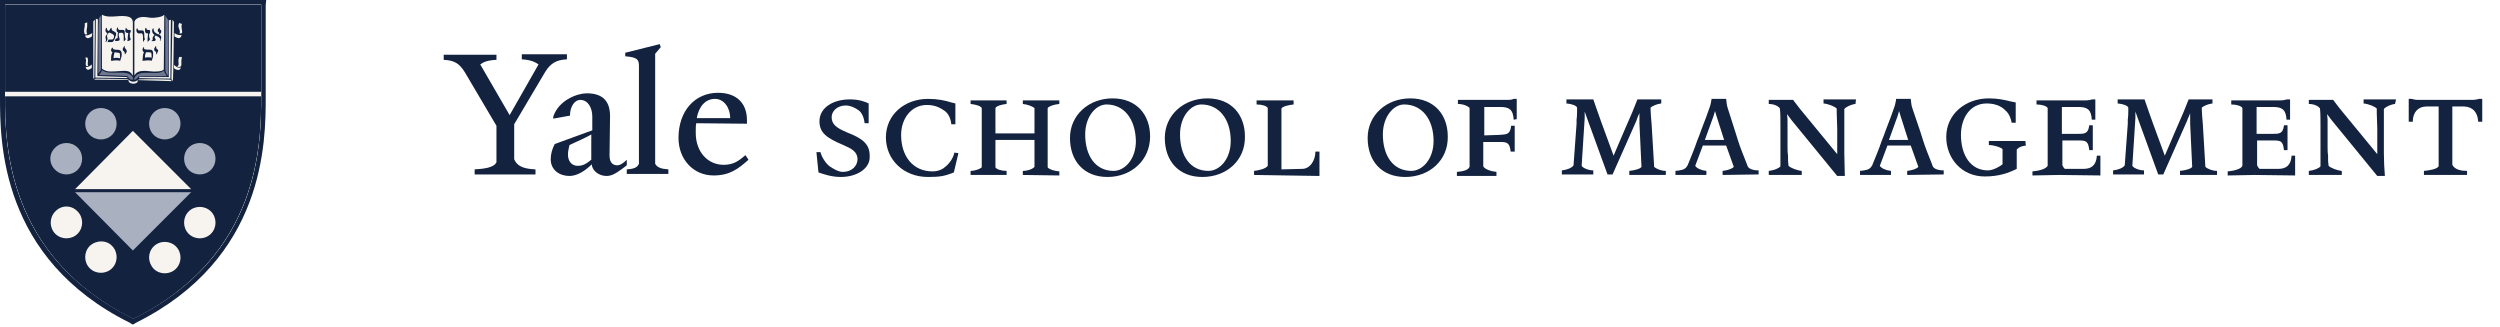
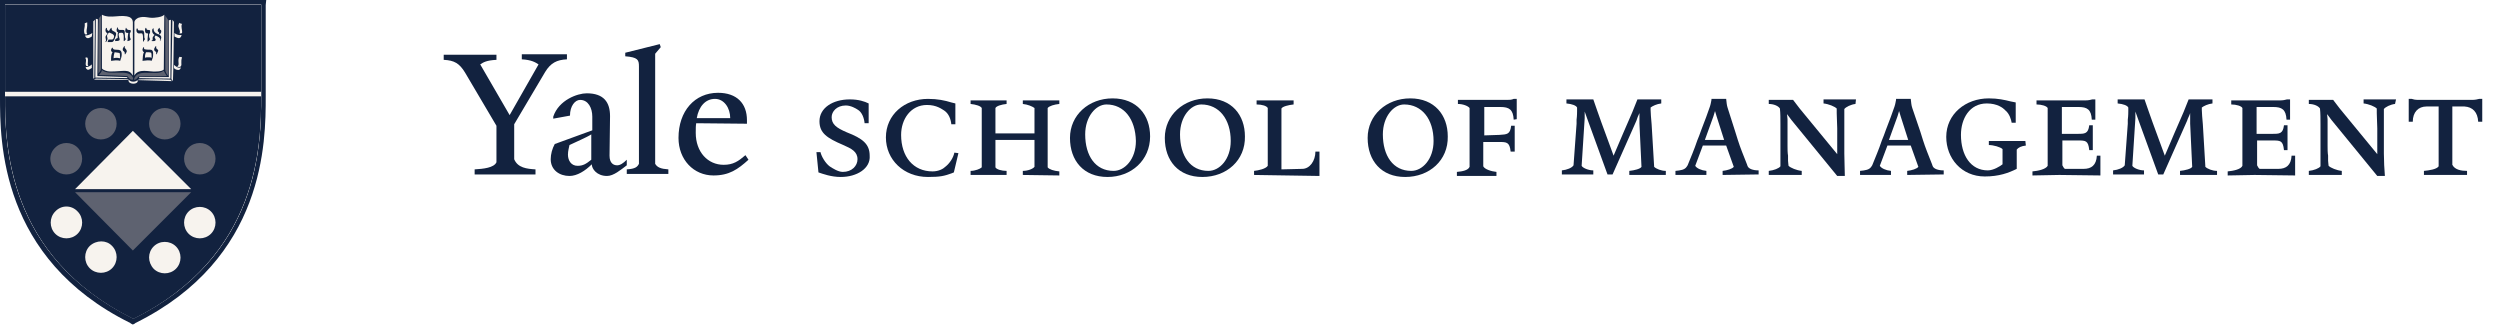
<svg xmlns="http://www.w3.org/2000/svg" class="yalesom-logo yalesom-logo--horizontal" width="493" height="64.3" version="1.1" viewBox="0 0 493 64.3">
  <defs>
-     <style>.yalesom-logo{color:#121212}.yalesom-logo__horizontal-text{fill:#12223F}.yalesom-logo__shield-outline{fill:#12223F}</style>
+     <style>.yalesom-logo{color:#12223F}.yalesom-logo__horizontal-text{fill:#12223F}.yalesom-logo__shield-outline{fill:#12223F}</style>
    <symbol id="yalesom-logo-shield">
      <g class="yalesom-logo__shield">
        <path class="yalesom-logo__shield-outline" fill="currentColor" d="M51.5,1v17.6c0,0.2,0,0.3,0,0.5c0,9.2-0.2,31.4-25.1,43.7l-0.1,0.1l-0.1-0.1C1.2,50.4,1,28.3,1,19c0-0.2,0-0.3,0-0.5V0.9    h50.5 M52.5,0h-1H1H0v1v17.6v0.5C0,27.8,0,51,25.7,63.7l0.1,0.1l0.4,0.2l0.4-0.2l0.1-0.1C52.4,51,52.4,27.8,52.4,19.1v-0.3v-0.2V1    L52.5,0L52.5,0z" />
        <path fill="#F7F3EE" d="M51.5,18.5c0,0.2,0,0.3,0,0.5c0,9.2-0.2,31.4-25.1,43.7l-0.1,0.1l-0.1-0.1C1.2,50.4,1,28.3,1,19    c0-0.2,0-0.3,0-0.5V0.9h50.5V18.5z" />
        <path fill="#12223F" d="M51.5,19c0,9.4-0.3,31.5-25.2,43.9l0,0C1.3,50.5,1,28.4,1,19H51.5z" />
        <rect x="1" y="0.9" fill="#12223F" width="50.5" height="17.2" />
        <path fill="#12223F" d="M25.5,3c0.5,0.1,0.9,1,0.9,1s0.3-1,1.5-1.1s3.1,0.8,4.6-0.4l0.9,1.3l0.5-0.3l0.6,0.6V6c0.1,0.3,0.4,0.5,0.8,0.6    c0,0,0.1-0.3,0-0.7c-0.3-0.7-0.2-1.3,0.2-1.7c0.1,0.1,0.6,0.3,0.9,0.2c-0.2,0.4-0.2,0.9-0.1,1.4c0.2,0.6,0,1.3-0.3,1.7    c-0.3,0.3-0.8,0.2-1.1,0l-0.2-0.1v4.8c0.1,0.2,0.2,0.5,0.4,0.6c0.5-0.2,0.1-0.9,0.2-1.3c0-0.3,0.2-0.5,0.3-0.7    c0.2,0.1,0.8,0.2,0.9,0.2c0,0.2-0.3,0.6-0.2,1c0.2,1.3-0.4,1.9-0.7,2c-0.4,0.1-0.7-0.1-1-0.3v2.5l-6.8-0.1c0,0.3-0.1,0.9-1.2,0.9    s-1.2-0.7-1.3-0.9c-2.4,0-7-0.1-7-0.1v-2.1l0,0c-0.3,0.2-0.5,0.4-0.8,0.3c-0.4-0.1-0.6-0.6-0.6-1.2c-0.1-0.6,0.2-1.2-0.3-1.7    c0.2-0.1,0.3-0.1,0.5-0.2c0.2,0,0.5-0.1,0.5-0.1c0.4,0.5,0.1,1.4,0.1,1.6s0.1,0.4,0.1,0.4c0.2-0.2,0.4-0.2,0.6-0.5V7.7l0,0    c-0.3,0.1-0.6,0.3-0.9,0.2c-0.3-0.1-0.6-0.5-0.8-1.2c-0.1-0.8,0.2-1.7-0.1-2.2l0.9-0.3c0.4,0.7,0.2,1.6,0,2.3c0,0.1,0,0.2,0.1,0.3    c0.2-0.1,0.5-0.3,0.7-0.4V4.2l0.6-0.5h0.6c0,0,0.6-0.8,0.7-1C21.7,3.4,23.8,2.5,25.5,3" />
        <path fill="#F7F3EE" d="M25.6,3.4c0.4,0.2,0.6,0.6,0.6,1v10.5c-0.8-1.4-1.7-0.8-4.5-0.8c-0.6,0-1.4-0.3-1.6-0.6    c0-3.5,0-10.6,0-10.6C21.8,3.8,23.9,2.7,25.6,3.4" />
        <path fill="#F7F3EE" d="M32.3,13.7c0,0-0.2,0.4-1.6,0.4c-1.3,0.1-3.4-0.7-4.2,0.8V4.3c0.1-0.4,0.4-0.6,0.8-0.8    c1.3-0.4,1.8,0.1,3.1,0c1.2-0.1,1.7-0.3,2-0.6L32.3,13.7z" />
-         <path fill="#6E7690" d="M33.2,15c-0.3-0.3-0.6-0.8-0.6-1.2V3.1L33.2,4V15z" />
-         <path fill="#6E7690" d="M19.9,11.2v2.5c-0.1,0.3-0.3,0.6-0.5,0.8V9c0-1.7,0-3.8,0.1-5.4L20,3L19.9,11.2z" />
+         <path fill="#5E6270" d="M33.2,15c-0.3-0.3-0.6-0.8-0.6-1.2V3.1L33.2,4V15z" />
+         <path fill="#5E6270" d="M19.9,11.2v2.5c-0.1,0.3-0.3,0.6-0.5,0.8V9c0-1.7,0-3.8,0.1-5.4L20,3L19.9,11.2z" />
        <polygon fill="#F7F3EE" points="19.3,3.8 19.2,15 25,15.2 25.2,15.4 18.8,15.3 18.9,3.7   " />
        <polygon fill="#F7F3EE" points="18.7,5.8 18.6,15.4 18.4,15.5 18.4,4.2 18.7,3.9   " />
        <path fill="#F7F3EE" d="M33.7,3.9l-0.1,11.6c-2,0-6.2-0.1-6.2-0.1l0.1-0.2h5.8V4L33.7,3.9z" />
        <path fill="#F7F3EE" d="M34.3,4.3c0,0-0.1,10.7-0.2,11.7l-0.3-0.4L34,3.9L34.3,4.3z" />
        <path fill="#F7F3EE" d="M17.2,5.1c0,0.5-0.3,1.1,0,1.6c0,0-0.1,0.1-0.3,0.1s-0.3-0.3-0.3-0.5c-0.1-0.6,0.2-0.9,0.1-1.7l0.5-0.2C17.2,4.4,17.2,5.1,17.2,5.1z" />
        <path fill="#F7F3EE" d="M35.9,4.7c-0.3,0.6,0.1,1.2,0,1.8c-0.1,0.1-0.3,0.1-0.5,0.1c0.2-0.4,0-0.6-0.2-1.3    c-0.1-0.5,0.2-0.8,0.2-0.8S35.6,4.7,35.9,4.7" />
        <path fill="#F7F3EE" d="M35.8,6.9c0,0.1-0.1,0.5-0.4,0.6c-0.3,0.1-0.8-0.2-1-0.3c0-0.2,0-0.5,0-0.7    C34.7,6.8,35.3,7,35.8,6.9" />
        <path fill="#F7F3EE" d="M18.1,7.2c-0.3,0.2-0.8,0.5-1.1,0.2c-0.1-0.1-0.2-0.2-0.2-0.4c0.5,0,1-0.2,1.4-0.5L18.1,7.2z" />
        <path fill="#F7F3EE" d="M35.9,11.3c-0.3,0.9,0,1.4-0.2,1.7c-0.2,0.4-0.8,0.1-0.8,0.1s0.2,0,0.3-0.3s-0.2-1.1,0.2-1.6    L35.9,11.3z" />
        <path fill="#F7F3EE" d="M17.3,11.5c0.1,0.4,0,0.8,0,1.2l0.1,0.3c-0.1,0.1-0.3,0-0.4,0c-0.3-0.5,0.2-1.1-0.2-1.6l0.4-0.1    C17.1,11.2,17.2,11.4,17.3,11.5" />
        <path fill="#F7F3EE" d="M35.7,13.3c-0.1,0.2-0.2,0.5-0.5,0.5s-0.7-0.1-0.9-0.4v-0.6C34.7,13.1,35.1,13.5,35.7,13.3" />
        <path fill="#F7F3EE" d="M18.1,13.4c-0.3,0.2-0.7,0.5-0.9,0.3c-0.2-0.1-0.3-0.3-0.3-0.5c0.4,0.1,0.9-0.2,1.2-0.5    C18.1,12.7,18.1,13.4,18.1,13.4z" />
-         <path fill="#6E7690" d="M26.2,15.3c0.1,0.3,0,0.3,0,0.4c-0.5,0.1-0.8-0.3-1.1-0.7c0,0-3.9-0.2-5.6-0.2    c0.2-0.3,0.6-0.6,0.6-1C21.5,15.1,25.3,13.4,26.2,15.3" />
-         <path fill="#6E7690" d="M32.9,15c-1.9,0.1-3.8,0-5.6,0.1c-0.2,0.3-0.5,0.7-0.9,0.6c0.5-1.7,2.1-1.3,4.3-1.3    c1.2,0,1.6-0.5,1.6-0.5C32.4,14.3,32.8,14.8,32.9,15" />
+         <path fill="#5E6270" d="M26.2,15.3c0.1,0.3,0,0.3,0,0.4c-0.5,0.1-0.8-0.3-1.1-0.7c0,0-3.9-0.2-5.6-0.2    c0.2-0.3,0.6-0.6,0.6-1C21.5,15.1,25.3,13.4,26.2,15.3" />
+         <path fill="#5E6270" d="M32.9,15c-1.9,0.1-3.8,0-5.6,0.1c-0.2,0.3-0.5,0.7-0.9,0.6c0.5-1.7,2.1-1.3,4.3-1.3    c1.2,0,1.6-0.5,1.6-0.5C32.4,14.3,32.8,14.8,32.9,15" />
        <path fill="#F7F3EE" d="M25.3,15.6c0,0,0,0.1,0.1,0.1c-0.4,0.1-6.9,0-6.9,0l0.4-0.2L25.3,15.6z" />
        <path fill="#F7F3EE" d="M33.6,15.7l0.3,0.3l-6.7-0.2l0.1-0.1C27.3,15.6,31.5,15.6,33.6,15.7" />
        <path fill="#F7F3EE" d="M26.3,16.1c0.3,0,0.6-0.1,0.8-0.3c0.2,0.3-0.1,0.7-0.8,0.7c-0.8,0-1.1-0.5-0.9-0.8    C25.7,16.1,26.1,16.1,26.3,16.1" />
        <path fill="#12223F" d="M23.7,11.5c-0.2,0-0.4-0.1-0.6-0.1s-0.5,0-0.7,0.1c0-0.5,0.1-0.9,0.2-1.2c0.6,0.1,0.9,0.1,1,0.2    C23.7,10.6,23.6,10.9,23.7,11.5 M24,10.7c0-0.8-0.4-0.9-1.1-0.9c-0.5,0-0.6-0.1-0.7-0.4h-0.1c-0.1,0.2-0.2,0.3-0.2,0.5    s0.1,0.3,0.3,0.4c-0.3,0.4-0.3,1-0.3,1.7c0.3,0,0.6-0.1,0.9-0.1s0.6,0,0.9,0.1C23.9,11.5,24,11.1,24,10.7" />
        <path fill="#12223F" d="M29.9,11.4c-0.2-0.1-0.4-0.1-0.7-0.1c-0.2,0-0.4,0-0.6,0.1c0,0,0-0.3,0-0.4c0-0.2,0.1-0.5,0.2-0.7c0.5,0,0.8,0,1,0.1    C29.9,10.6,29.9,10.9,29.9,11.4 M30.2,10.6c0-0.7-0.3-0.8-0.6-0.8c-0.2,0-0.8,0-1.1-0.1c-0.1,0-0.1-0.2-0.1-0.4h-0.1    c-0.1,0.2-0.2,0.3-0.2,0.5s0.1,0.4,0.3,0.5c-0.3,0.5-0.2,1-0.3,1.7c0.3,0,0.7-0.1,1-0.1s0.6,0,0.8,0.1    C30.1,11.4,30.2,11.4,30.2,10.6" />
        <path fill="#12223F" d="M25,10.1c0-0.3-0.3-0.5-0.4-0.7V9.1h-0.1c-0.1,0.2-0.3,0.4-0.3,0.6c0,0.1,0,0.3,0.2,0.4c0.1,0.1,0.2,0.2,0.2,0.3    c0,0,0,0.2,0,0.3h0.1C24.8,10.5,25,10.3,25,10.1" />
        <path fill="#12223F" d="M31.2,10c0-0.3-0.4-0.3-0.4-0.6c0-0.1,0-0.2,0-0.3h-0.1c-0.1,0.2-0.3,0.4-0.3,0.6c0,0.1,0,0.3,0.2,0.4    c0.1,0.1,0.2,0.2,0.2,0.2s0,0.3,0,0.4h0.1C31,10.4,31.2,10.1,31.2,10" />
        <path fill="#12223F" d="M28.6,7.7c-0.3-0.3,0-1.1-0.3-1.6C28.3,6,28.1,6,28,6h-0.6c-0.2,0-0.2-0.2-0.3-0.4H27c-0.1,0.1-0.1,0.3-0.1,0.4    c0,0.4,0.3,0.6,0.5,0.6c0.3,0,0.6-0.1,0.7,0.1c0,0.1,0.1,0.2,0.1,0.6s0,0.7,0,0.9h0.1C28.4,8,28.5,7.8,28.6,7.7" />
        <path fill="#12223F" d="M24.8,7.7c-0.3-0.3-0.1-1.6-0.3-1.7c-0.1-0.1-0.2-0.1-0.4-0.1s-0.3,0-0.5,0s-0.3-0.1-0.4-0.5h-0.1c0,0.2-0.1,0.3-0.1,0.4    c0,0.3,0,0.5,0.3,0.6c-0.1,0.2-0.1,0.3-0.1,0.5s0,0.3,0,0.6c-0.3,0.1-0.3,0.1-0.4,0.2s-0.1,0.2-0.1,0.4c0.7,0,0.9-0.1,0.9-0.3    c0-0.2-0.2-0.6-0.2-1c0-0.2,0.1-0.2,0.1-0.3c0.2,0,0.4-0.1,0.7,0c0.1,0.1,0.2,0.4,0.2,0.7c0,0.4,0,0.7,0,0.9h0.1    C24.6,8,24.8,7.8,24.8,7.7" />
        <path fill="#12223F" d="M29.6,7.7L29.6,7.7c-0.1-0.1-0.1-0.1-0.1-0.2c-0.1-0.1-0.1-0.4-0.1-0.6c0-0.1,0-0.2,0.1-0.3c0.1-0.1,0.1-0.2,0.1-0.5    c0-0.2-0.2-0.2-0.4-0.2c-0.2,0-0.3-0.1-0.3-0.2s-0.1-0.2-0.1-0.2h-0.1c-0.1,0.2-0.1,0.3-0.1,0.5c0,0.4,0.1,0.6,0.6,0.6    c0,0.4-0.1,0.7-0.1,1.1c0,0.2,0,0.3,0,0.5h0.1C29.4,8,29.5,7.9,29.6,7.7" />
        <path fill="#12223F" d="M22.9,6.7c0-0.4-0.3-0.4-0.6-0.6C22.1,6,22,5.9,22,5.5h-0.1c-0.2,0.2-0.3,0.4-0.4,0.6c-0.2,0-0.5-0.2-0.4-0.6H21    c-0.2,0.1-0.2,0.3-0.2,0.5s0.1,0.4,0.4,0.6c-0.1,0.2-0.4,0.5-0.4,0.7s0.1,0.5,0.1,0.6s0,0.2-0.1,0.3c0,0,0,0.1,0.1,0.1    C21,8.1,21.2,8,21.2,7.6c0-0.2-0.1-0.3-0.1-0.5s0.2-0.5,0.4-0.7c0.4,0.2,1,0.3,1,0.8c0,0.1-0.1,0.4-0.2,0.5s-0.2,0.1-0.4,0.1h-0.5    c-0.1,0.2-0.1,0.3-0.2,0.5h0.1c0.1,0,0.2,0,0.3,0c0.2,0,0.3,0,0.4,0c0.3,0,0.4-0.2,0.6-0.6C22.7,7.3,22.9,7,22.9,6.7" />
        <path fill="#12223F" d="M25.8,7.7L25.8,7.7c-0.1-0.1-0.1-0.1-0.1-0.2c-0.1-0.1-0.1-0.4-0.1-0.6c0-0.1,0-0.2,0-0.3c0-0.1,0.2-0.2,0.2-0.5    c0-0.2-0.2-0.2-0.5-0.2c-0.1,0-0.2-0.1-0.3-0.2l-0.1-0.2h-0.1c0,0.2-0.1,0.3-0.1,0.5c0,0.4,0.1,0.5,0.6,0.5c0,0.2-0.1,0.4-0.1,0.7    c0,0.3,0,0.7-0.1,0.9h0.1C25.7,8,25.7,7.9,25.8,7.7" />
        <path fill="#12223F" d="M31.8,7.4c0-0.2-0.1-0.4-0.3-0.5c-0.1,0-0.2-0.2-0.1-0.1c0.2-0.1,0.4-0.3,0.4-0.6c0-0.1,0-0.2-0.1-0.3    c-0.1,0-0.2-0.1-0.2-0.2s0-0.2,0-0.2h-0.1c-0.1,0.1-0.3,0.3-0.3,0.5c0,0.4,0.5,0.3,0.2,0.8c-0.5-0.2-1.1-0.5-1-1.2h-0.1    C30,5.7,30,6,30,6.1c0,0.4,0.3,0.7,0.5,0.8C30.4,7,30.3,7,30.3,7.1c-0.1,0.1-0.2,0.2-0.2,0.4c0,0.1,0,0.3,0,0.4L29.9,8v0.1    c0.3,0,0.8,0.1,0.8-0.3c0-0.1-0.2-0.3-0.2-0.4c0-0.2,0.1-0.3,0.2-0.4c0.4,0.2,0.9,0.4,0.9,0.8c0,0.1,0,0.2-0.1,0.3h0.1    C31.7,7.9,31.8,7.6,31.8,7.4" />
        <path fill="#F7F3EE" d="M37.2,46.1c1.2,1.2,3.2,1.2,4.4,0s1.2-3.2,0-4.4s-3.2-1.2-4.4,0S36,44.9,37.2,46.1" />
        <path fill="#F7F3EE" d="M30.3,53c1.2,1.2,3.2,1.2,4.4,0s1.2-3.2,0-4.4s-3.2-1.2-4.4,0C29.1,49.8,29.1,51.7,30.3,53" />
        <path fill="#F7F3EE" d="M17.7,48.5c-1.2,1.2-1.2,3.2,0,4.4s3.2,1.2,4.4,0s1.2-3.2,0-4.4C21,47.3,19,47.3,17.7,48.5" />
        <path fill="#F7F3EE" d="M10.9,41.7c-1.2,1.2-1.2,3.2,0,4.4s3.2,1.2,4.4,0s1.2-3.2,0-4.4C14.1,40.4,12.1,40.4,10.9,41.7" />
-         <path fill="#A9B0BF" d="M17.7,26.6c1.2,1.2,3.2,1.2,4.4,0s1.2-3.2,0-4.4c-1.2-1.2-3.2-1.2-4.4,0S16.5,25.4,17.7,26.6" />
-         <path fill="#A9B0BF" d="M10.9,33.5c1.2,1.2,3.2,1.2,4.4,0s1.2-3.2,0-4.4c-1.2-1.2-3.2-1.2-4.4,0    C9.6,30.3,9.6,32.3,10.9,33.5" />
-         <path fill="#A9B0BF" d="M37.2,29.1c-1.2,1.2-1.2,3.2,0,4.4s3.2,1.2,4.4,0s1.2-3.2,0-4.4C40.4,27.9,38.4,27.9,37.2,29.1" />
-         <path fill="#A9B0BF" d="M30.3,22.2c-1.2,1.2-1.2,3.2,0,4.4c1.2,1.2,3.2,1.2,4.4,0s1.2-3.2,0-4.4C33.5,21,31.5,21,30.3,22.2    " />
+         <path fill="#5E6270" d="M17.7,26.6c1.2,1.2,3.2,1.2,4.4,0s1.2-3.2,0-4.4c-1.2-1.2-3.2-1.2-4.4,0S16.5,25.4,17.7,26.6" />
+         <path fill="#5E6270" d="M10.9,33.5c1.2,1.2,3.2,1.2,4.4,0s1.2-3.2,0-4.4c-1.2-1.2-3.2-1.2-4.4,0    C9.6,30.3,9.6,32.3,10.9,33.5" />
+         <path fill="#5E6270" d="M37.2,29.1c-1.2,1.2-1.2,3.2,0,4.4s3.2,1.2,4.4,0s1.2-3.2,0-4.4C40.4,27.9,38.4,27.9,37.2,29.1" />
+         <path fill="#5E6270" d="M30.3,22.2c-1.2,1.2-1.2,3.2,0,4.4c1.2,1.2,3.2,1.2,4.4,0s1.2-3.2,0-4.4C33.5,21,31.5,21,30.3,22.2    " />
        <polygon fill="#F7F3EE" points="37.7,37.3 26.2,25.8 14.8,37.3  " />
-         <polygon fill="#A9B0BF" points="14.8,37.9 26.2,49.4 37.7,37.9  " />
+         <polygon fill="#5E6270" points="14.8,37.9 26.2,49.4 37.7,37.9  " />
      </g>
    </symbol>
  </defs>
  <g class="yalesom-logo__horizontal-text" fill="#12223F" clip-path="url(#yalesom-logo-h-text-clip)">
    <path d="M165.8,34.9c-1.9,0-3.5-0.6-4.4-0.9l-0.4-4h0.8c0.2,0.9,1,2.2,1.8,2.8c0.6,0.4,1.7,1.1,2.6,1.1   c1.8,0,2.9-1.2,2.9-2.5c0-1.5-1.2-2.1-2.8-2.8c-3.3-1.4-4.7-2.4-4.7-4.7c0-2.6,2.6-4.3,6-4.3c1.7,0,2.9,0.4,3.7,0.8v3.9h-0.8   c-0.1-1-0.5-2.2-1.4-2.7c-0.3-0.2-1.3-0.8-2.3-0.8c-1.8,0-2.8,1.2-2.8,2.3c0,1.4,0.9,2.1,3,3c3.1,1.2,4.5,2.3,4.5,4.6   C171.7,33.2,169,34.9,165.8,34.9z" />
    <path d="M188.1,34l-0.5,0.2c-1.4,0.5-2.2,0.7-4.6,0.7c-4.8,0-8.3-3.4-8.3-7.8c0-4.5,3.7-7.6,8.3-7.6   c1.9,0,3.3,0.3,4.6,0.7l0.8,0.2v4.1h-0.8c-0.1-1-0.5-2.1-1.4-2.7c-0.5-0.3-1.5-1.1-3.4-1.1c-3.2,0-5.1,2.8-5.1,5.9   c0,4.3,2.4,7.2,6.2,7.2c1.2,0,2.1-0.5,2.5-0.9c0.9-0.7,1.6-1.8,1.8-2.8l0.8,0.1L188.1,34z" />
    <path d="M201.7,34.5v-0.8c1,0,2-0.4,2.3-0.8v-5.3h-7.7V33c0.2,0.4,1.2,0.7,2.2,0.7v0.8h-7.1v-0.8   c0.9,0,1.9-0.4,2.2-0.7V21.3c-0.2-0.4-1.2-0.7-2.2-0.8v-0.7h7.1v0.7c-1,0.1-2,0.4-2.2,0.8v5h7.7v-5c-0.4-0.3-1.3-0.7-2.3-0.8v-0.7   h7.2v0.7c-1,0.1-2,0.4-2.3,0.8V33c0.3,0.4,1.2,0.7,2.3,0.8v0.8L201.7,34.5L201.7,34.5z" />
    <path d="M218.4,34.9c-4.7,0-7.4-3.2-7.4-7.7s3.7-7.8,8.4-7.8c4.8,0,7.4,3.3,7.4,7.5   C226.8,31.6,223.1,34.9,218.4,34.9z M218.2,20.6c-2.1,0-4.2,2.4-4.2,5.9c0,4.2,2,7.2,5.6,7.2c2.2,0,4.4-2.3,4.4-5.9   C223.9,23.5,221.7,20.6,218.2,20.6z" />
    <path d="M237.1,34.9c-4.7,0-7.4-3.2-7.4-7.7s3.7-7.8,8.4-7.8c4.8,0,7.4,3.3,7.4,7.5   C245.6,31.6,241.9,34.9,237.1,34.9z M236.9,20.6c-2.1,0-4.2,2.4-4.2,5.9c0,4.2,2,7.2,5.6,7.2c2.2,0,4.4-2.3,4.4-5.9   C242.7,23.5,240.4,20.6,236.9,20.6z" />
    <path d="M247.3,34.5v-0.8c0.9-0.1,2.3-0.4,2.7-1V21.3c-0.2-0.4-1.1-0.7-2.2-0.7v-0.8h7.3v0.8   c-1,0.1-2.2,0.4-2.4,0.8v12l4.1-0.1c1.5,0,2.6-1.6,2.6-3.4h0.8v4.8L247.3,34.5L247.3,34.5z" />
    <path d="M277.1,34.9c-4.7,0-7.4-3.2-7.4-7.7s3.7-7.8,8.4-7.8c4.8,0,7.4,3.3,7.4,7.5   C285.6,31.6,281.9,34.9,277.1,34.9z M276.9,20.6c-2.1,0-4.2,2.4-4.2,5.9c0,4.2,2,7.2,5.6,7.2c2.2,0,4.4-2.3,4.4-5.9   C282.7,23.5,280.4,20.6,276.9,20.6z" />
    <path d="M298.5,23.6c-0.1-2-0.9-2.5-2.6-2.5h-3.2v5.6l3-0.1c1.5-0.1,2.1-0.1,2.3-1.8h0.7v5.1h-0.8   c-0.2-1.9-0.8-1.9-2.3-1.9c-0.5,0-1.1,0-1.6,0h-1.5v4.8c0.3,0.6,1.6,1,2.6,1.1v0.8h-7.8v-0.8c1.1-0.1,2.2-0.3,2.5-1V21.3   c-0.3-0.4-1.3-0.8-2.3-0.8v-0.8h9.6c0.5,0,1,0,1.4-0.2h0.6v4L298.5,23.6L298.5,23.6z" />
    <path d="M321.3,34.5v-0.8c1-0.1,2.2-0.4,2.4-0.8c-0.1-2.8-0.3-5.7-0.4-8.5v-2.1c-0.2,0.4-0.5,1.1-0.6,1.5   L318,34.4h-1l-4-11c-0.2-0.5-0.3-0.9-0.5-1.4c0,0.2,0,0.4,0,0.6s0,0.5,0,0.7l-0.6,9.4c0.2,0.4,1.3,0.9,2.3,0.9v0.8H308v-0.8   c1-0.1,2-0.5,2.3-1l0.6-8.2c0-0.1,0-0.3,0-0.4s0-0.3,0-0.4c0.1-0.7,0.1-1.6,0.1-1.7c0-0.2,0-0.5,0-0.7l0,0c-0.2-0.4-1-0.7-2.1-0.8   v-0.8h5.3l0.8,2.3c1,2.9,2.2,6,3.2,8.8c1.2-2.9,2.5-5.8,3.7-8.6l1-2.5h4.7v0.8c-0.9,0.1-1.7,0.5-2.1,0.8v0.5c0,0.2,0.1,2,0.2,2.8   l0.5,8.4c0.4,0.4,1.4,0.8,2.3,0.8v0.8H321.3L321.3,34.5z" />
    <path d="M339.7,34.5v-0.8c0.9-0.1,1.9-0.4,2.2-0.8c-0.5-1.4-1-2.8-1.5-4.2h-4.6l-1.5,4   c0.3,0.5,1.2,0.9,2.2,1v0.8h-6.1v-0.8c1-0.1,1.8-0.2,2.2-0.8l0,0l0.2-0.3c0.6-1.5,1.3-3.1,1.9-4.9l0.4-1l0.4-1.1   c0.7-1.8,1.3-3.4,1.7-4.6c0.2-0.6,0.2-0.9,0.3-1.3c0,0,0-0.1,0-0.2h2.9c0.1,0.8,0.1,1.2,0.3,1.8l1.5,4.7l0.5,1.6   c0.5,1.6,1.1,3,1.8,4.8l0.1,0.3c0.2,0.6,1.1,0.9,2.2,0.9v0.8L339.7,34.5L339.7,34.5z M338.5,22.9l-0.3-1c-0.1,0.3-0.2,0.7-0.3,1   l-1.7,4.7h3.8L338.5,22.9z" />
    <path d="M365.9,20.5c-0.9,0.1-1.9,0.6-2.2,1v8.8c0,1.2,0.1,3.4,0.1,4.4h-1.5l-9-11l-0.9-1.2l0.1,1v5.3   c0,0.6,0,1.3,0.1,1.9c0,0.2,0,0.5,0,0.8v0.2c0,0.3,0.1,0.8,0.1,1c0.4,0.4,1.6,0.9,2.6,1v0.8h-6.5v-0.8c1-0.1,2-0.5,2.3-0.9v-8.3   c0-1.1,0-2.2-0.1-3.1l0,0c-0.3-0.5-1.2-0.9-2.2-0.9v-0.8h4.8l1.3,1.7l7.4,9v-5.1c0-0.9-0.1-2.1-0.1-3c0-0.3,0-0.5,0-0.7v-0.2   c-0.4-0.4-1.6-0.9-2.6-1v-0.8h6.4L365.9,20.5L365.9,20.5z" />
    <path d="M376.1,34.5v-0.8c0.9-0.1,1.9-0.4,2.2-0.8c-0.5-1.4-1-2.8-1.5-4.2h-4.6l-1.5,4   c0.3,0.5,1.2,0.9,2.2,1v0.8h-6.1v-0.8c1-0.1,1.8-0.2,2.2-0.8l0,0l0.2-0.3c0.6-1.5,1.3-3.1,1.9-4.9l0.4-1l0.4-1.1   c0.7-1.8,1.3-3.4,1.7-4.6c0.2-0.6,0.2-0.9,0.3-1.3c0,0,0-0.1,0-0.2h2.9c0.1,0.8,0.1,1.2,0.3,1.8l1.6,4.7l0.5,1.6   c0.5,1.6,1.1,3,1.8,4.8l0.1,0.3c0.2,0.6,1.1,0.9,2.2,0.9v0.8L376.1,34.5L376.1,34.5z M374.8,22.9l-0.3-1c-0.1,0.3-0.2,0.7-0.3,1   l-1.7,4.7h3.8L374.8,22.9z" />
    <path d="M399.5,28.7c-0.9,0.1-1.5,0.4-1.8,0.8v3.8c-1.6,0.8-3.5,1.5-6.3,1.5c-4.6,0-7.6-3.6-7.6-7.8   c0-4.5,3.8-7.6,8.4-7.6c1.8,0,3.1,0.3,4.3,0.6l1,0.2v4h-0.8c-0.1-0.6-0.4-1.7-1.2-2.4c0,0-0.1,0-0.1-0.1l0,0   c-0.4-0.4-1.5-1.3-3.6-1.3c-3.4,0-5.1,3-5.1,6.2c0,4,1.9,7,5.3,7c1.1,0,2.4-0.8,2.9-1.2v-3c-0.4-0.4-1.8-0.8-2.7-0.8v-0.8h7.2   L399.5,28.7L399.5,28.7z" />
    <path d="M406.1,34.5l-5.3,0.1v-0.8c1.1-0.1,2.6-0.4,3-1.1V21.3c-0.2-0.4-1.2-0.7-2.2-0.7v-0.8h9.6   c0.6,0,1.1-0.1,1.4-0.2h0.6v4h-0.7c-0.1-2-0.9-2.5-2.6-2.5h-3.3v5.3h3c1.5,0,2.2,0,2.4-1.7h0.7v4.9H412c-0.2-1.9-0.7-1.9-2.3-1.9   h-3v4.9c0.1,0.2,0.3,0.6,0.5,0.7c0.4,0,1.3,0,1.8,0c0.6,0,1.4,0,1.9,0c1.5,0,2.5-0.7,2.6-2.6h0.7v3.9L406.1,34.5L406.1,34.5z" />
    <path d="M429.9,34.5v-0.8c1-0.1,2.2-0.4,2.4-0.8c-0.1-2.8-0.3-5.7-0.4-8.5v-2.1c-0.1,0.4-0.5,1.1-0.6,1.5   l-4.7,10.6h-1l-4-11c-0.2-0.5-0.3-0.9-0.5-1.4c0,0.2,0,0.4,0,0.6s0,0.5,0,0.7l-0.6,9.4c0.2,0.4,1.3,0.9,2.3,0.9v0.8h-6.1v-0.8   c1-0.1,2-0.5,2.3-1l0.6-8.2c0-0.1,0-0.3,0-0.4s0-0.3,0-0.4c0.1-0.7,0.1-1.6,0.1-1.7c0-0.2,0-0.5,0-0.7l0,0c-0.2-0.4-1-0.7-2.1-0.8   v-0.8h5.3l0.8,2.3c1,2.9,2.2,6,3.2,8.8c1.2-2.9,2.5-5.8,3.7-8.6l1-2.5h4.7v0.8c-0.9,0.1-1.7,0.5-2.1,0.8v0.5c0,0.2,0.1,2,0.2,2.8   l0.5,8.4c0.4,0.4,1.4,0.8,2.3,0.8v0.8H429.9L429.9,34.5z" />
    <path d="M444.6,34.5l-5.3,0.1v-0.8c1.1-0.1,2.6-0.4,2.9-1.1V21.3c-0.2-0.4-1.2-0.7-2.2-0.7v-0.8h9.6   c0.6,0,1.1-0.1,1.4-0.2h0.6v4h-0.7c-0.1-2-0.9-2.5-2.6-2.5H445v5.3h3c1.5,0,2.2,0,2.4-1.7h0.7v4.9h-0.7c-0.2-1.9-0.7-1.9-2.3-1.9   h-3v4.9c0.1,0.2,0.3,0.6,0.5,0.7c0.4,0,1.3,0,1.8,0c0.6,0,1.4,0,1.9,0c1.5,0,2.5-0.7,2.6-2.6h0.7v3.9L444.6,34.5L444.6,34.5z" />
    <path d="M472.3,20.5c-0.9,0.1-1.9,0.6-2.2,1v8.8c0,1.2,0.1,3.4,0.2,4.4h-1.5l-9-11l-0.9-1.2l0.1,1v5.3   c0,0.6,0,1.3,0.1,1.9c0,0.2,0,0.5,0,0.8v0.2c0,0.3,0.1,0.8,0.1,1c0.4,0.4,1.6,0.9,2.6,1v0.8h-6.5v-0.8c1-0.1,2-0.5,2.3-0.9v-8.3   c0-1.1,0-2.2-0.1-3.1l0,0c-0.3-0.5-1.2-0.9-2.2-0.9v-0.8h4.8l1.3,1.7l7.4,9v-5.1c0-0.9-0.1-2.1-0.1-3c0-0.3,0-0.5,0-0.7v-0.2   c-0.4-0.4-1.6-0.9-2.6-1v-0.8h6.4L472.3,20.5L472.3,20.5z" />
    <path d="M488.7,24c-0.1-1.9-1.1-2.9-2.7-3h-1.2c-0.4,0-0.8,0-1.2,0v11.5c0.5,1,1.8,1.2,2.9,1.2v0.8H478   v-0.8c1-0.1,2.5-0.3,2.9-0.9V21c-0.3,0-0.9,0-1.2,0h-1.2c-1.6,0-2.7,1.1-2.7,3H475v-4.5h0.6c0.3,0.1,0.6,0.2,1.4,0.2h10.5   c0.5,0,1.1-0.1,1.4-0.2h0.6V24H488.7L488.7,24z" />
    <path d="M141,19.5c-1.9,0-3.2,1.5-3.6,3.8h6.6C144,21.3,142.8,19.5,141,19.5L141,19.5z M140.7,34.6   c-3.9,0-6.9-3.1-6.9-7.4c0-5.3,3.2-8.9,7.8-8.9c3.7,0,5.7,2.1,5.7,5.4v0.7l-10-0.1c-0.1,0.4-0.1,1.1-0.1,1.9   c0,3.8,2.4,6.3,5.5,6.3c1.9,0,2.9-0.7,4.3-1.9l0.6,0.9C145.5,33.4,143.8,34.6,140.7,34.6L140.7,34.6z M123.6,34.3v-0.9   c1.7-0.1,2.1-0.5,2.4-1.1V13.1c0-1.3-0.2-1.8-2.7-2v-0.7l6.8-1.7l0.2,0.6l-1.1,1.3v21.7c0.4,0.7,1.1,1,2.6,1.1v0.9L123.6,34.3   L123.6,34.3z M112.3,28.6c-0.1,0.6-0.3,1.1-0.3,1.9c0,1.1,0.6,2.2,1.9,2.2c1.1,0,1.7-0.4,2.7-1.2v-5   C115.7,27.1,113.3,28.1,112.3,28.6L112.3,28.6z M119.7,34.7c-2,0-3-1.4-3-2.3c-1.3,1.3-2.9,2.3-4.4,2.3c-2,0-3.7-1.2-3.7-3.3   c0-1,0.3-2.1,0.8-3l7.4-2.7V23c0-1.7-0.8-3.3-2.4-3.3c-1,0-2,1.2-2,3.1l-3.3,0.6V23c1.1-3.3,4.8-4.6,6.6-4.6   c3.4,0,4.6,1.8,4.6,4.5l-0.1,7.8c0,1.5,0.8,1.9,1.5,1.9c0.6,0,1.2-0.4,1.9-1.1v1.1C122.4,33.5,121,34.7,119.7,34.7L119.7,34.7z   M107.5,14.2l-6.1,10.3v6.9c0.7,1.7,2.5,1.9,4.2,2v1h-12v-1c1.7-0.1,3.8-0.3,4.3-1.4v-7.2l-6.2-10.5c-1.1-1.8-2.1-2.4-4.2-2.5v-1   h10.4v1c-2,0.1-2.6,0.5-3.2,0.9l5.8,10l5.7-10c-0.6-0.4-1.4-0.9-3.3-1v-1h8.9v1C109.8,11.8,108.6,12.4,107.5,14.2L107.5,14.2z" />
  </g>
  <use href="#yalesom-logo-shield" />
</svg>
